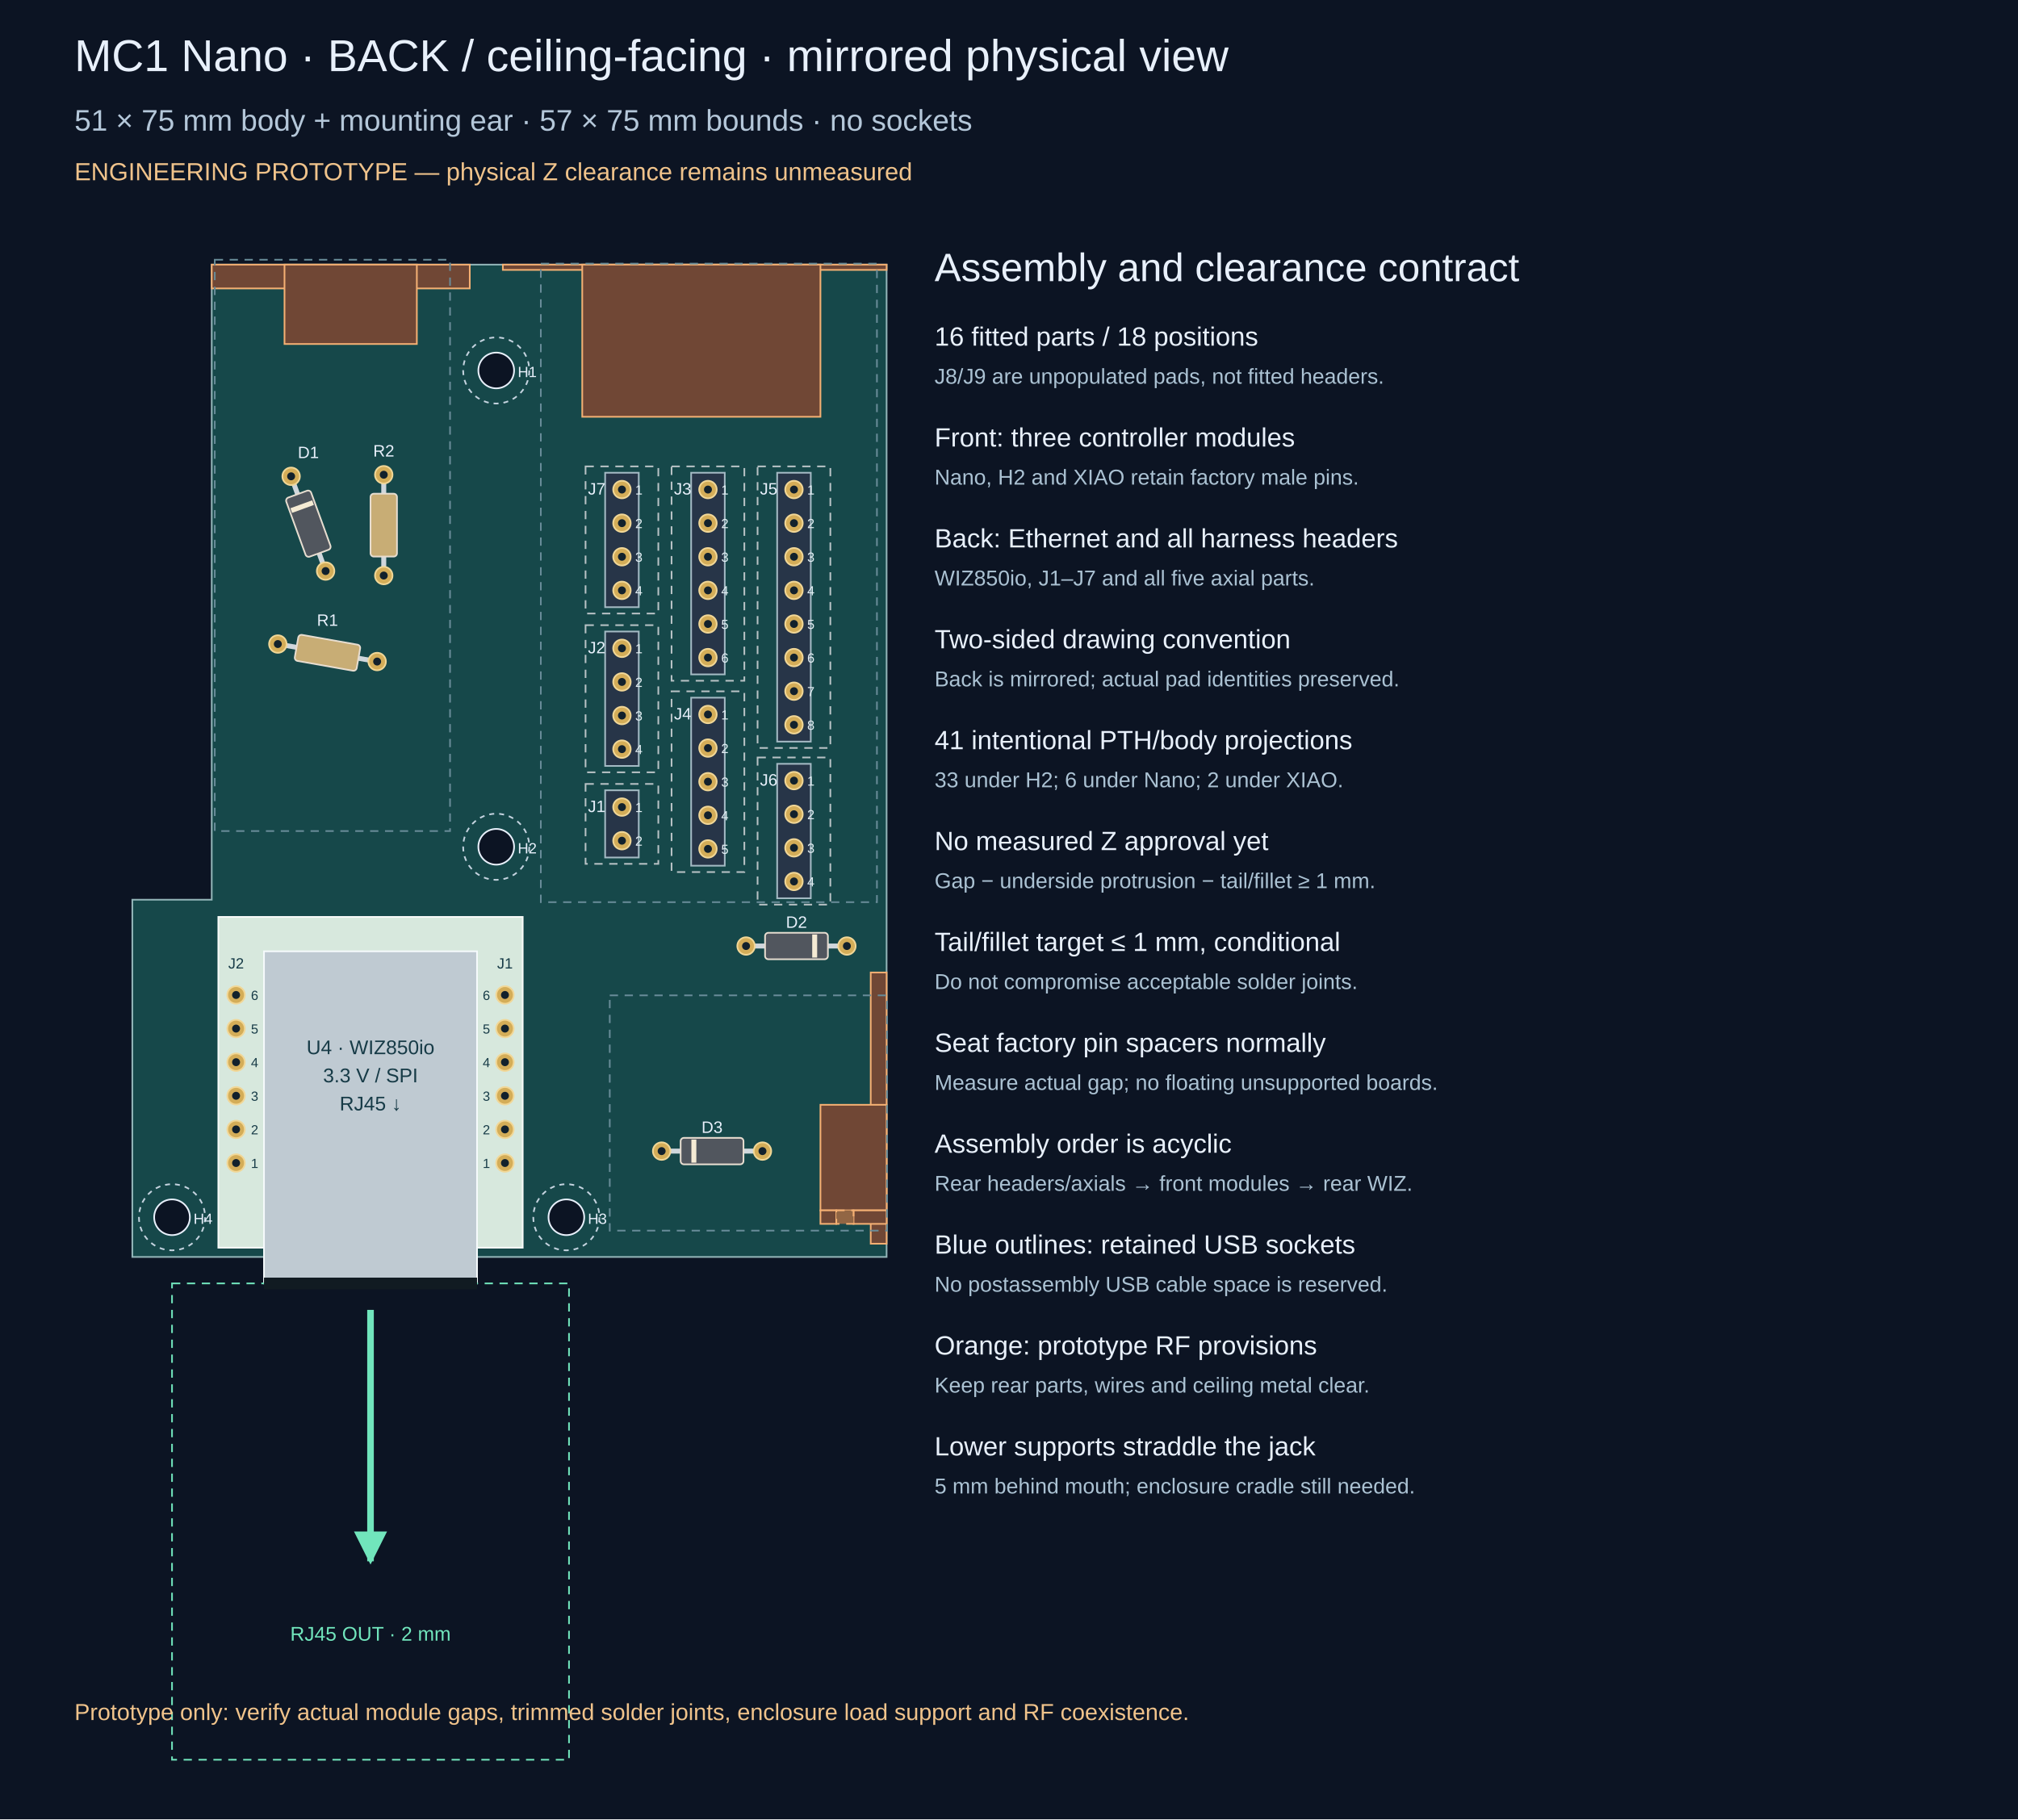
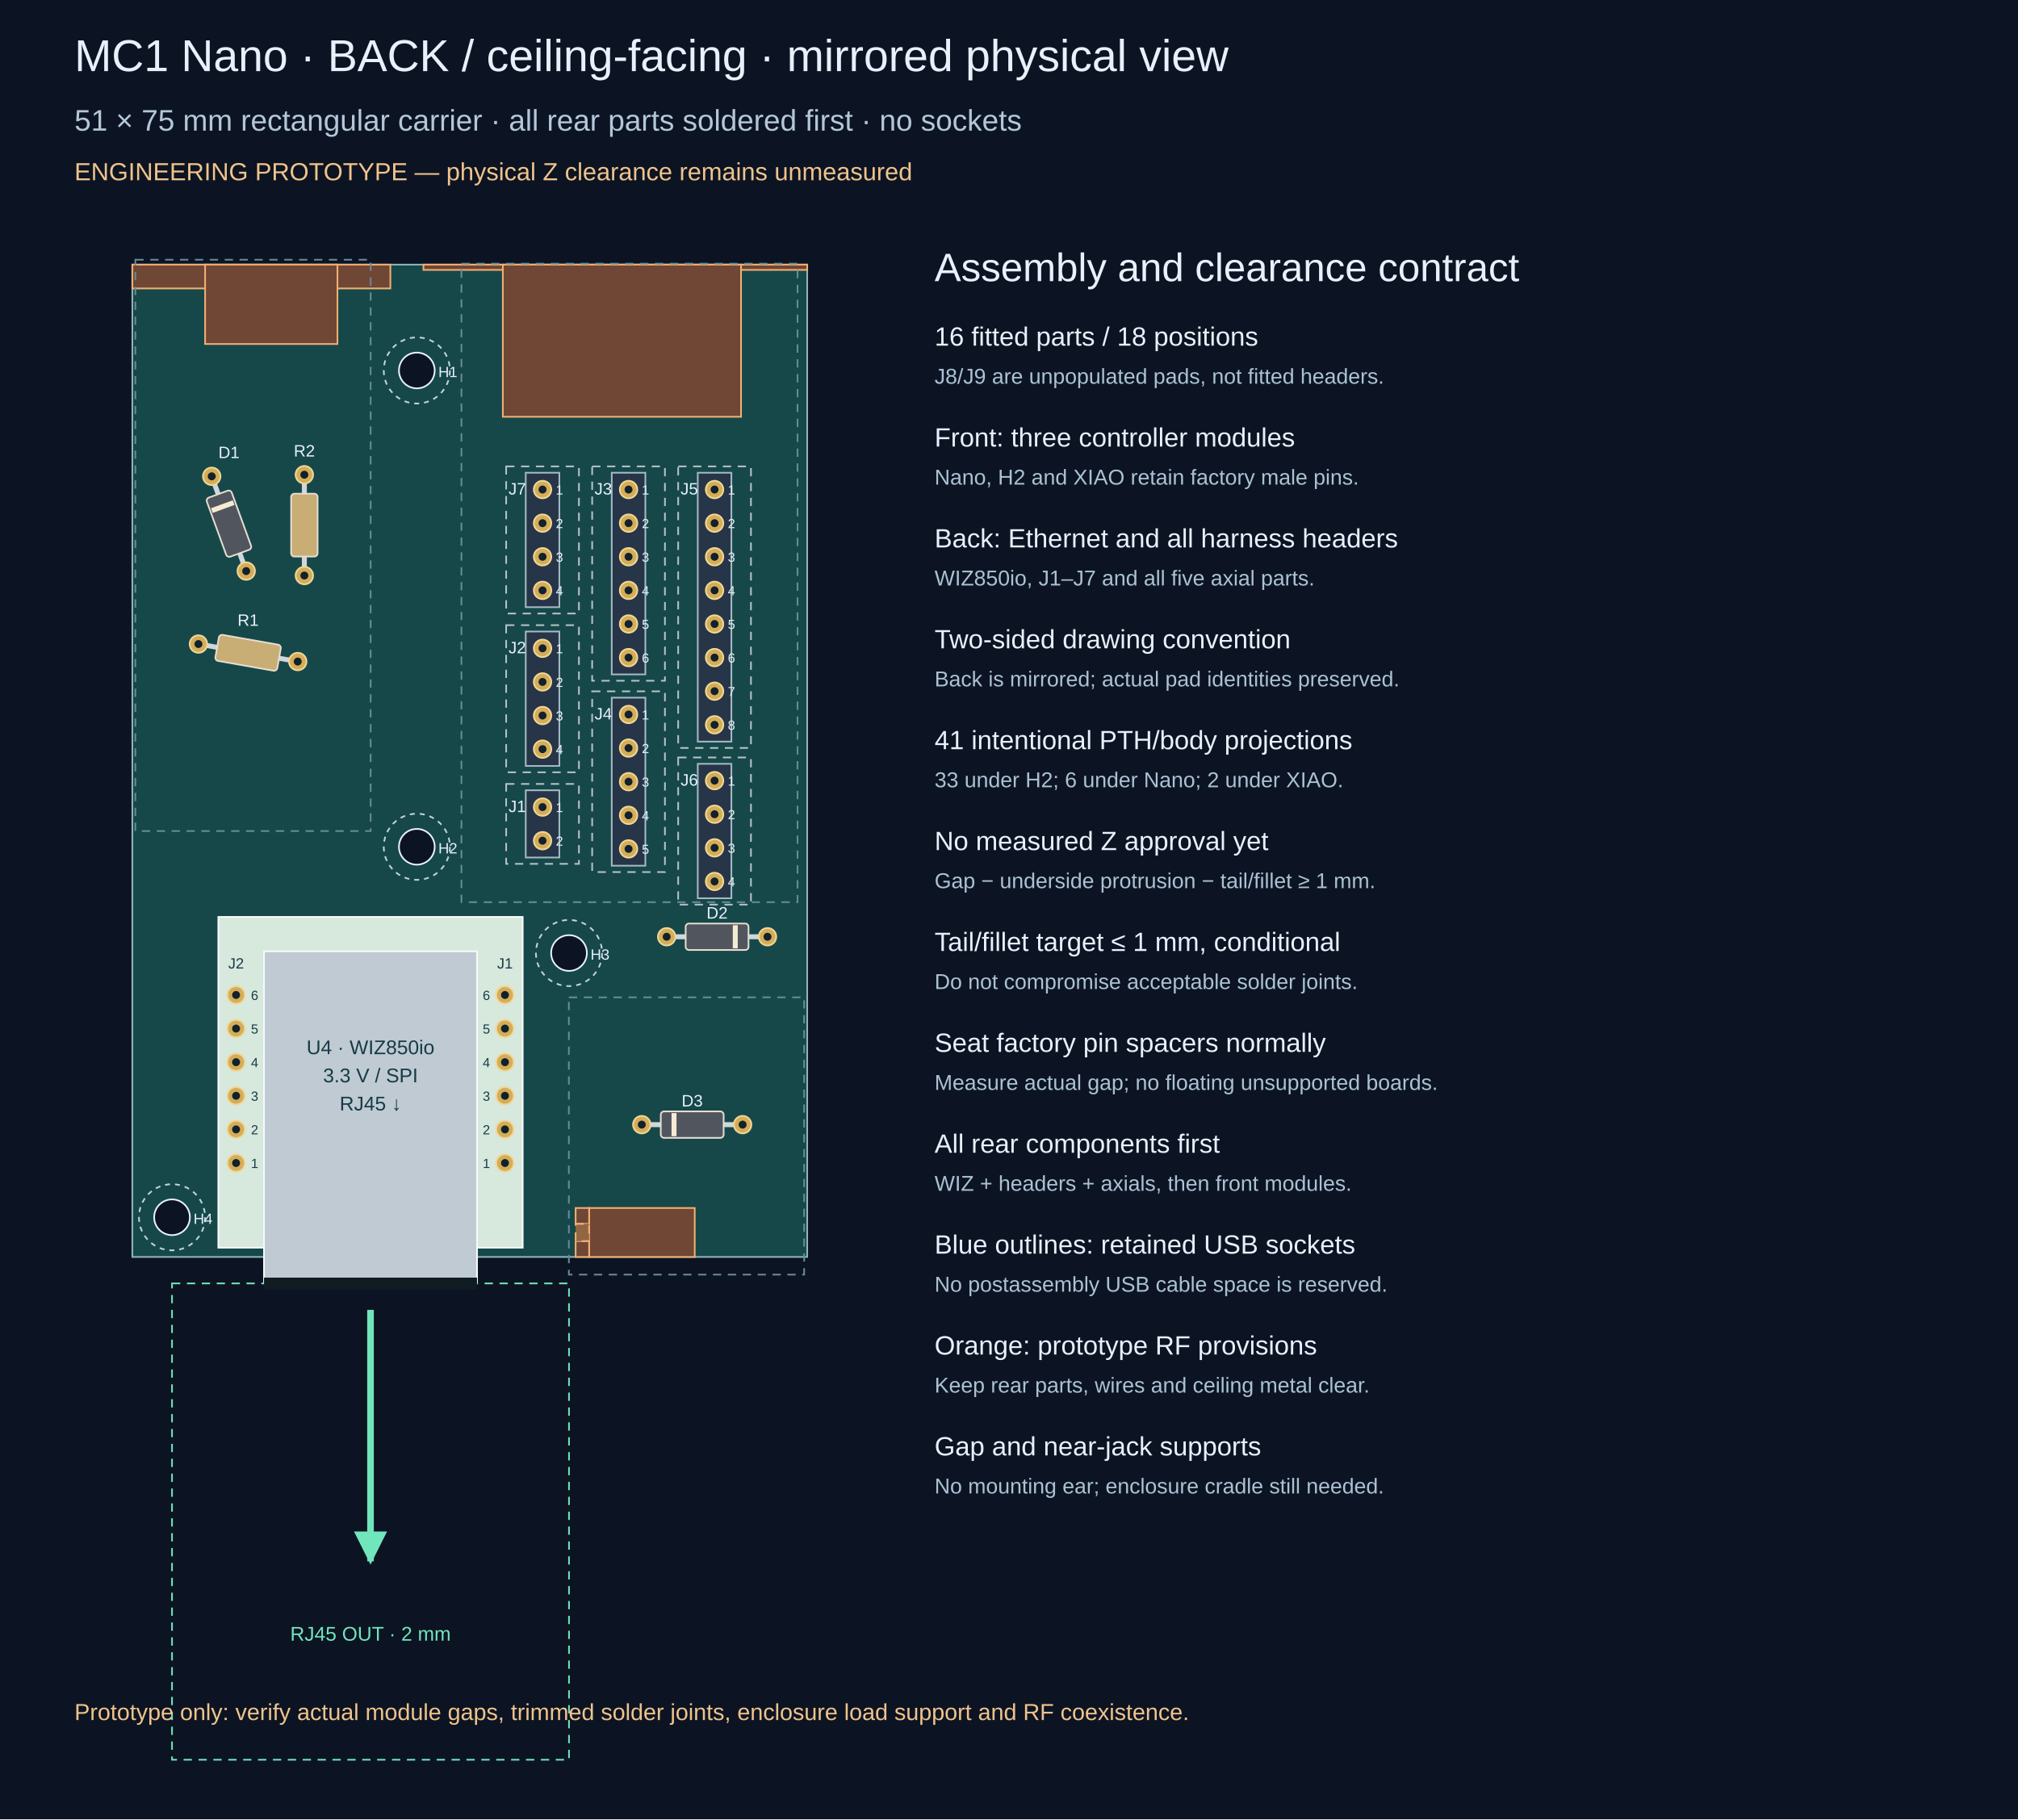
<svg xmlns="http://www.w3.org/2000/svg" width="1220" height="1100" viewBox="0 0 1220 1100">
  <rect width="100%" height="100%" fill="#0c1423" />
  <style>text{font-family:Arial,sans-serif}</style>
  <defs>
    <marker id="arrow" viewBox="0 0 10 10" refX="9" refY="5" markerWidth="5" markerHeight="5" orient="auto-start-reverse">
      <path d="M0 0L10 5L0 10z" fill="#71e5bc" />
    </marker>
  </defs>
  <text x="45.00" y="43.00" fill="#e8f0fb" font-size="27" text-anchor="start">MC1 Nano · BACK / ceiling-facing · mirrored physical view</text>
-   <text x="45.00" y="79.00" fill="#b4c7d9" font-size="18" text-anchor="start">51 × 75 mm body + mounting ear · 57 × 75 mm bounds · no sockets</text>
+   <text x="45.00" y="79.00" fill="#b4c7d9" font-size="18" text-anchor="start">51 × 75 mm rectangular carrier · all rear parts soldered first · no sockets</text>
  <text x="45.00" y="109.00" fill="#f0c38b" font-size="15" text-anchor="start">ENGINEERING PROTOTYPE — physical Z clearance remains unmeasured</text>
-   <polygon points="536,160 128,160 128,544 80,544 80,760 536,760" fill="#16484a" stroke="#93b5b8" />
-   <rect x="128" y="160" width="156.0" height="14.4" fill="#704735" stroke="#f4b073" />
-   <rect x="172.0" y="160" width="80.0" height="48" fill="#704735" stroke="#f4b073" />
-   <rect x="304" y="160" width="232" height="3.2" fill="#704735" stroke="#f4b073" />
-   <rect x="352" y="160" width="144" height="92.0" fill="#704735" stroke="#f4b073" />
-   <rect x="526.4" y="588.0" width="9.6" height="164.0" fill="#704735" stroke="#f4b073" />
-   <rect x="496" y="668.0" width="40" height="63.84" fill="#704735" stroke="#f4b073" />
-   <rect x="516.0" y="731.84" width="20.0" height="8.16" fill="#704735" stroke="#f4b073" />
-   <rect x="496" y="731.84" width="9.6" height="8.16" fill="#704735" stroke="#f4b073" />
-   <rect x="505.6" y="731.84" width="10.4" height="8.16" fill="#926644" stroke="#f4b073" stroke-dasharray="5 4" />
-   <rect x="129.84" y="157.04" width="142.24" height="345.44" fill="none" stroke="#688b98" stroke-dasharray="5 4" />
-   <rect x="326.96" y="159.4" width="203.2" height="386.08" fill="none" stroke="#688b98" stroke-dasharray="5 4" />
-   <rect x="368.632" y="601.84" width="167.64" height="142.24" fill="none" stroke="#688b98" stroke-dasharray="5 4" />
-   <rect x="354.0" y="474.0" width="44.0" height="48.32" fill="none" stroke="#b8c2c5" stroke-dasharray="5 4" />
-   <rect x="354.0" y="378.0" width="44.0" height="88.96" fill="none" stroke="#b8c2c5" stroke-dasharray="5 4" />
-   <rect x="406.0" y="282.0" width="44.0" height="129.6" fill="none" stroke="#b8c2c5" stroke-dasharray="5 4" />
-   <rect x="406.0" y="418.0" width="44.0" height="109.28" fill="none" stroke="#b8c2c5" stroke-dasharray="5 4" />
-   <rect x="458.0" y="282.0" width="44.0" height="170.24" fill="none" stroke="#b8c2c5" stroke-dasharray="5 4" />
-   <rect x="458.0" y="458.0" width="44.0" height="88.96" fill="none" stroke="#b8c2c5" stroke-dasharray="5 4" />
-   <rect x="354.0" y="282.0" width="44.0" height="88.96" fill="none" stroke="#b8c2c5" stroke-dasharray="5 4" />
-   <circle cx="300.0" cy="224" r="20" fill="none" stroke="#c4d3df" stroke-dasharray="3 3" />
-   <circle cx="300.0" cy="224" r="10.8" fill="#0c1423" stroke="#e8f0fb" />
-   <text x="313.00" y="228.00" fill="#e8f0fb" font-size="9" text-anchor="start">H1</text>
-   <circle cx="300.0" cy="512" r="20" fill="none" stroke="#c4d3df" stroke-dasharray="3 3" />
-   <circle cx="300.0" cy="512" r="10.8" fill="#0c1423" stroke="#e8f0fb" />
-   <text x="313.00" y="516.00" fill="#e8f0fb" font-size="9" text-anchor="start">H2</text>
-   <circle cx="342.4" cy="736" r="20" fill="none" stroke="#c4d3df" stroke-dasharray="3 3" />
-   <circle cx="342.4" cy="736" r="10.8" fill="#0c1423" stroke="#e8f0fb" />
-   <text x="355.40" y="740.00" fill="#e8f0fb" font-size="9" text-anchor="start">H3</text>
+   <polygon points="488,160 80,160 80,760 488,760" fill="#16484a" stroke="#93b5b8" />
+   <rect x="80" y="160" width="156.0" height="14.4" fill="#704735" stroke="#f4b073" />
+   <rect x="124.0" y="160" width="80.0" height="48" fill="#704735" stroke="#f4b073" />
+   <rect x="256" y="160" width="232" height="3.2" fill="#704735" stroke="#f4b073" />
+   <rect x="304" y="160" width="144" height="92.0" fill="#704735" stroke="#f4b073" />
+   <rect x="356.16" y="730.4" width="63.84" height="29.6" fill="#704735" stroke="#f4b073" />
+   <rect x="348.0" y="750.4" width="8.16" height="9.6" fill="#704735" stroke="#f4b073" />
+   <rect x="348.0" y="730.4" width="8.16" height="9.6" fill="#704735" stroke="#f4b073" />
+   <rect x="348.0" y="740.0" width="8.16" height="10.4" fill="#926644" stroke="#f4b073" stroke-dasharray="5 4" />
+   <rect x="81.84" y="157.04" width="142.24" height="345.44" fill="none" stroke="#688b98" stroke-dasharray="5 4" />
+   <rect x="278.96" y="159.4" width="203.2" height="386.08" fill="none" stroke="#688b98" stroke-dasharray="5 4" />
+   <rect x="343.92" y="603.032" width="142.24" height="167.64" fill="none" stroke="#688b98" stroke-dasharray="5 4" />
+   <rect x="306.0" y="474.0" width="44.0" height="48.32" fill="none" stroke="#b8c2c5" stroke-dasharray="5 4" />
+   <rect x="306.0" y="378.0" width="44.0" height="88.96" fill="none" stroke="#b8c2c5" stroke-dasharray="5 4" />
+   <rect x="358.0" y="282.0" width="44.0" height="129.6" fill="none" stroke="#b8c2c5" stroke-dasharray="5 4" />
+   <rect x="358.0" y="418.0" width="44.0" height="109.28" fill="none" stroke="#b8c2c5" stroke-dasharray="5 4" />
+   <rect x="410.0" y="282.0" width="44.0" height="170.24" fill="none" stroke="#b8c2c5" stroke-dasharray="5 4" />
+   <rect x="410.0" y="458.0" width="44.0" height="88.96" fill="none" stroke="#b8c2c5" stroke-dasharray="5 4" />
+   <rect x="306.0" y="282.0" width="44.0" height="88.96" fill="none" stroke="#b8c2c5" stroke-dasharray="5 4" />
+   <circle cx="252.0" cy="224" r="20" fill="none" stroke="#c4d3df" stroke-dasharray="3 3" />
+   <circle cx="252.0" cy="224" r="10.8" fill="#0c1423" stroke="#e8f0fb" />
+   <text x="265.00" y="228.00" fill="#e8f0fb" font-size="9" text-anchor="start">H1</text>
+   <circle cx="252.0" cy="512" r="20" fill="none" stroke="#c4d3df" stroke-dasharray="3 3" />
+   <circle cx="252.0" cy="512" r="10.8" fill="#0c1423" stroke="#e8f0fb" />
+   <text x="265.00" y="516.00" fill="#e8f0fb" font-size="9" text-anchor="start">H2</text>
+   <circle cx="344" cy="576.24" r="20" fill="none" stroke="#c4d3df" stroke-dasharray="3 3" />
+   <circle cx="344" cy="576.24" r="10.8" fill="#0c1423" stroke="#e8f0fb" />
+   <text x="357.00" y="580.24" fill="#e8f0fb" font-size="9" text-anchor="start">H3</text>
  <circle cx="104" cy="736" r="20" fill="none" stroke="#c4d3df" stroke-dasharray="3 3" />
  <circle cx="104" cy="736" r="10.8" fill="#0c1423" stroke="#e8f0fb" />
  <text x="117.00" y="740.00" fill="#e8f0fb" font-size="9" text-anchor="start">H4</text>
  <rect x="132.0" y="554.4" width="184.0" height="200.0" fill="#d7e8dd" stroke="#f8faf8" />
  <rect x="159.6" y="575.2" width="128.8" height="200.8" fill="#bfcad2" stroke="#f5fafc" />
  <text x="224.00" y="637.40" fill="#173b47" font-size="12" text-anchor="middle">U4 · WIZ850io</text>
  <text x="224.00" y="654.40" fill="#173b47" font-size="12" text-anchor="middle">3.3 V / SPI</text>
  <text x="224.00" y="671.40" fill="#173b47" font-size="12" text-anchor="middle">RJ45 ↓</text>
  <text x="305.28" y="585.60" fill="#173b47" font-size="9" text-anchor="middle">J1</text>
  <text x="142.72" y="585.60" fill="#173b47" font-size="9" text-anchor="middle">J2</text>
  <circle cx="305.28" cy="703.2" r="5.3" fill="#d4ad58" stroke="#f1d797" />
  <circle cx="305.28" cy="703.2" r="2.4" fill="#12212c" />
  <text x="296.28" y="706.20" fill="#173b47" font-size="8" text-anchor="end">1</text>
  <circle cx="305.28" cy="682.88" r="5.3" fill="#d4ad58" stroke="#f1d797" />
  <circle cx="305.28" cy="682.88" r="2.4" fill="#12212c" />
  <text x="296.28" y="685.88" fill="#173b47" font-size="8" text-anchor="end">2</text>
  <circle cx="305.28" cy="662.56" r="5.3" fill="#d4ad58" stroke="#f1d797" />
  <circle cx="305.28" cy="662.56" r="2.4" fill="#12212c" />
  <text x="296.28" y="665.56" fill="#173b47" font-size="8" text-anchor="end">3</text>
  <circle cx="305.28" cy="642.24" r="5.3" fill="#d4ad58" stroke="#f1d797" />
  <circle cx="305.28" cy="642.24" r="2.4" fill="#12212c" />
  <text x="296.28" y="645.24" fill="#173b47" font-size="8" text-anchor="end">4</text>
  <circle cx="305.28" cy="621.92" r="5.3" fill="#d4ad58" stroke="#f1d797" />
  <circle cx="305.28" cy="621.92" r="2.4" fill="#12212c" />
  <text x="296.28" y="624.92" fill="#173b47" font-size="8" text-anchor="end">5</text>
  <circle cx="305.28" cy="601.6" r="5.3" fill="#d4ad58" stroke="#f1d797" />
  <circle cx="305.28" cy="601.6" r="2.4" fill="#12212c" />
  <text x="296.28" y="604.60" fill="#173b47" font-size="8" text-anchor="end">6</text>
  <circle cx="142.72" cy="703.2" r="5.3" fill="#d4ad58" stroke="#f1d797" />
  <circle cx="142.72" cy="703.2" r="2.4" fill="#12212c" />
  <text x="151.72" y="706.20" fill="#173b47" font-size="8" text-anchor="start">1</text>
  <circle cx="142.72" cy="682.88" r="5.3" fill="#d4ad58" stroke="#f1d797" />
  <circle cx="142.72" cy="682.88" r="2.4" fill="#12212c" />
  <text x="151.72" y="685.88" fill="#173b47" font-size="8" text-anchor="start">2</text>
  <circle cx="142.72" cy="662.56" r="5.3" fill="#d4ad58" stroke="#f1d797" />
  <circle cx="142.72" cy="662.56" r="2.4" fill="#12212c" />
  <text x="151.72" y="665.56" fill="#173b47" font-size="8" text-anchor="start">3</text>
  <circle cx="142.72" cy="642.24" r="5.3" fill="#d4ad58" stroke="#f1d797" />
  <circle cx="142.72" cy="642.24" r="2.4" fill="#12212c" />
  <text x="151.72" y="645.24" fill="#173b47" font-size="8" text-anchor="start">4</text>
  <circle cx="142.72" cy="621.92" r="5.3" fill="#d4ad58" stroke="#f1d797" />
  <circle cx="142.72" cy="621.92" r="2.4" fill="#12212c" />
  <text x="151.72" y="624.92" fill="#173b47" font-size="8" text-anchor="start">5</text>
  <circle cx="142.72" cy="601.6" r="5.3" fill="#d4ad58" stroke="#f1d797" />
  <circle cx="142.72" cy="601.6" r="2.4" fill="#12212c" />
  <text x="151.72" y="604.60" fill="#173b47" font-size="8" text-anchor="start">6</text>
-   <rect x="365.84" y="477.84" width="20.32" height="40.64" fill="#273548" stroke="#a4bac4" />
-   <text x="366.00" y="491.00" fill="#e8f0fb" font-size="10" text-anchor="end">J1</text>
-   <circle cx="376.0" cy="488.0" r="5.3" fill="#d4ad58" stroke="#f1d797" />
-   <circle cx="376.0" cy="488.0" r="2.4" fill="#12212c" />
-   <text x="384.00" y="491.00" fill="#e3eff4" font-size="8" text-anchor="start">1</text>
-   <circle cx="376.0" cy="508.32" r="5.3" fill="#d4ad58" stroke="#f1d797" />
-   <circle cx="376.0" cy="508.32" r="2.4" fill="#12212c" />
-   <text x="384.00" y="511.32" fill="#e3eff4" font-size="8" text-anchor="start">2</text>
-   <rect x="365.84" y="381.84" width="20.32" height="81.28" fill="#273548" stroke="#a4bac4" />
-   <text x="366.00" y="395.00" fill="#e8f0fb" font-size="10" text-anchor="end">J2</text>
-   <circle cx="376.0" cy="392.0" r="5.3" fill="#d4ad58" stroke="#f1d797" />
-   <circle cx="376.0" cy="392.0" r="2.4" fill="#12212c" />
-   <text x="384.00" y="395.00" fill="#e3eff4" font-size="8" text-anchor="start">1</text>
-   <circle cx="376.0" cy="412.32" r="5.3" fill="#d4ad58" stroke="#f1d797" />
-   <circle cx="376.0" cy="412.32" r="2.4" fill="#12212c" />
-   <text x="384.00" y="415.32" fill="#e3eff4" font-size="8" text-anchor="start">2</text>
-   <circle cx="376.0" cy="432.64" r="5.3" fill="#d4ad58" stroke="#f1d797" />
-   <circle cx="376.0" cy="432.64" r="2.4" fill="#12212c" />
-   <text x="384.00" y="435.64" fill="#e3eff4" font-size="8" text-anchor="start">3</text>
-   <circle cx="376.0" cy="452.96" r="5.3" fill="#d4ad58" stroke="#f1d797" />
-   <circle cx="376.0" cy="452.96" r="2.4" fill="#12212c" />
-   <text x="384.00" y="455.96" fill="#e3eff4" font-size="8" text-anchor="start">4</text>
-   <rect x="417.84" y="285.84" width="20.32" height="121.92" fill="#273548" stroke="#a4bac4" />
-   <text x="418.00" y="299.00" fill="#e8f0fb" font-size="10" text-anchor="end">J3</text>
-   <circle cx="428.0" cy="296.0" r="5.3" fill="#d4ad58" stroke="#f1d797" />
-   <circle cx="428.0" cy="296.0" r="2.4" fill="#12212c" />
-   <text x="436.00" y="299.00" fill="#e3eff4" font-size="8" text-anchor="start">1</text>
-   <circle cx="428.0" cy="316.32" r="5.3" fill="#d4ad58" stroke="#f1d797" />
-   <circle cx="428.0" cy="316.32" r="2.4" fill="#12212c" />
-   <text x="436.00" y="319.32" fill="#e3eff4" font-size="8" text-anchor="start">2</text>
-   <circle cx="428.0" cy="336.64" r="5.3" fill="#d4ad58" stroke="#f1d797" />
-   <circle cx="428.0" cy="336.64" r="2.4" fill="#12212c" />
-   <text x="436.00" y="339.64" fill="#e3eff4" font-size="8" text-anchor="start">3</text>
-   <circle cx="428.0" cy="356.96" r="5.3" fill="#d4ad58" stroke="#f1d797" />
-   <circle cx="428.0" cy="356.96" r="2.4" fill="#12212c" />
-   <text x="436.00" y="359.96" fill="#e3eff4" font-size="8" text-anchor="start">4</text>
-   <circle cx="428.0" cy="377.28" r="5.3" fill="#d4ad58" stroke="#f1d797" />
-   <circle cx="428.0" cy="377.28" r="2.4" fill="#12212c" />
-   <text x="436.00" y="380.28" fill="#e3eff4" font-size="8" text-anchor="start">5</text>
-   <circle cx="428.0" cy="397.6" r="5.3" fill="#d4ad58" stroke="#f1d797" />
-   <circle cx="428.0" cy="397.6" r="2.4" fill="#12212c" />
-   <text x="436.00" y="400.60" fill="#e3eff4" font-size="8" text-anchor="start">6</text>
-   <rect x="417.84" y="421.84" width="20.32" height="101.6" fill="#273548" stroke="#a4bac4" />
-   <text x="418.00" y="435.00" fill="#e8f0fb" font-size="10" text-anchor="end">J4</text>
-   <circle cx="428.0" cy="432.0" r="5.3" fill="#d4ad58" stroke="#f1d797" />
-   <circle cx="428.0" cy="432.0" r="2.4" fill="#12212c" />
-   <text x="436.00" y="435.00" fill="#e3eff4" font-size="8" text-anchor="start">1</text>
-   <circle cx="428.0" cy="452.32" r="5.3" fill="#d4ad58" stroke="#f1d797" />
-   <circle cx="428.0" cy="452.32" r="2.4" fill="#12212c" />
-   <text x="436.00" y="455.32" fill="#e3eff4" font-size="8" text-anchor="start">2</text>
-   <circle cx="428.0" cy="472.64" r="5.3" fill="#d4ad58" stroke="#f1d797" />
-   <circle cx="428.0" cy="472.64" r="2.4" fill="#12212c" />
-   <text x="436.00" y="475.64" fill="#e3eff4" font-size="8" text-anchor="start">3</text>
-   <circle cx="428.0" cy="492.96" r="5.3" fill="#d4ad58" stroke="#f1d797" />
-   <circle cx="428.0" cy="492.96" r="2.4" fill="#12212c" />
-   <text x="436.00" y="495.96" fill="#e3eff4" font-size="8" text-anchor="start">4</text>
-   <circle cx="428.0" cy="513.28" r="5.3" fill="#d4ad58" stroke="#f1d797" />
-   <circle cx="428.0" cy="513.28" r="2.4" fill="#12212c" />
-   <text x="436.00" y="516.28" fill="#e3eff4" font-size="8" text-anchor="start">5</text>
-   <rect x="469.84" y="285.84" width="20.32" height="162.56" fill="#273548" stroke="#a4bac4" />
-   <text x="470.00" y="299.00" fill="#e8f0fb" font-size="10" text-anchor="end">J5</text>
-   <circle cx="480.0" cy="296.0" r="5.3" fill="#d4ad58" stroke="#f1d797" />
-   <circle cx="480.0" cy="296.0" r="2.4" fill="#12212c" />
-   <text x="488.00" y="299.00" fill="#e3eff4" font-size="8" text-anchor="start">1</text>
-   <circle cx="480.0" cy="316.32" r="5.3" fill="#d4ad58" stroke="#f1d797" />
-   <circle cx="480.0" cy="316.32" r="2.4" fill="#12212c" />
-   <text x="488.00" y="319.32" fill="#e3eff4" font-size="8" text-anchor="start">2</text>
-   <circle cx="480.0" cy="336.64" r="5.3" fill="#d4ad58" stroke="#f1d797" />
-   <circle cx="480.0" cy="336.64" r="2.4" fill="#12212c" />
-   <text x="488.00" y="339.64" fill="#e3eff4" font-size="8" text-anchor="start">3</text>
-   <circle cx="480.0" cy="356.96" r="5.3" fill="#d4ad58" stroke="#f1d797" />
-   <circle cx="480.0" cy="356.96" r="2.4" fill="#12212c" />
-   <text x="488.00" y="359.96" fill="#e3eff4" font-size="8" text-anchor="start">4</text>
-   <circle cx="480.0" cy="377.28" r="5.3" fill="#d4ad58" stroke="#f1d797" />
-   <circle cx="480.0" cy="377.28" r="2.4" fill="#12212c" />
-   <text x="488.00" y="380.28" fill="#e3eff4" font-size="8" text-anchor="start">5</text>
-   <circle cx="480.0" cy="397.6" r="5.3" fill="#d4ad58" stroke="#f1d797" />
-   <circle cx="480.0" cy="397.6" r="2.4" fill="#12212c" />
-   <text x="488.00" y="400.60" fill="#e3eff4" font-size="8" text-anchor="start">6</text>
-   <circle cx="480.0" cy="417.92" r="5.3" fill="#d4ad58" stroke="#f1d797" />
-   <circle cx="480.0" cy="417.92" r="2.4" fill="#12212c" />
-   <text x="488.00" y="420.92" fill="#e3eff4" font-size="8" text-anchor="start">7</text>
-   <circle cx="480.0" cy="438.24" r="5.3" fill="#d4ad58" stroke="#f1d797" />
-   <circle cx="480.0" cy="438.24" r="2.4" fill="#12212c" />
-   <text x="488.00" y="441.24" fill="#e3eff4" font-size="8" text-anchor="start">8</text>
-   <rect x="469.84" y="461.84" width="20.32" height="81.28" fill="#273548" stroke="#a4bac4" />
-   <text x="470.00" y="475.00" fill="#e8f0fb" font-size="10" text-anchor="end">J6</text>
-   <circle cx="480.0" cy="472.0" r="5.3" fill="#d4ad58" stroke="#f1d797" />
-   <circle cx="480.0" cy="472.0" r="2.4" fill="#12212c" />
-   <text x="488.00" y="475.00" fill="#e3eff4" font-size="8" text-anchor="start">1</text>
-   <circle cx="480.0" cy="492.32" r="5.3" fill="#d4ad58" stroke="#f1d797" />
-   <circle cx="480.0" cy="492.32" r="2.4" fill="#12212c" />
-   <text x="488.00" y="495.32" fill="#e3eff4" font-size="8" text-anchor="start">2</text>
-   <circle cx="480.0" cy="512.64" r="5.3" fill="#d4ad58" stroke="#f1d797" />
-   <circle cx="480.0" cy="512.64" r="2.4" fill="#12212c" />
-   <text x="488.00" y="515.64" fill="#e3eff4" font-size="8" text-anchor="start">3</text>
-   <circle cx="480.0" cy="532.96" r="5.3" fill="#d4ad58" stroke="#f1d797" />
-   <circle cx="480.0" cy="532.96" r="2.4" fill="#12212c" />
-   <text x="488.00" y="535.96" fill="#e3eff4" font-size="8" text-anchor="start">4</text>
-   <rect x="365.84" y="285.84" width="20.32" height="81.28" fill="#273548" stroke="#a4bac4" />
-   <text x="366.00" y="299.00" fill="#e8f0fb" font-size="10" text-anchor="end">J7</text>
-   <circle cx="376.0" cy="296.0" r="5.3" fill="#d4ad58" stroke="#f1d797" />
-   <circle cx="376.0" cy="296.0" r="2.4" fill="#12212c" />
-   <text x="384.00" y="299.00" fill="#e3eff4" font-size="8" text-anchor="start">1</text>
-   <circle cx="376.0" cy="316.32" r="5.3" fill="#d4ad58" stroke="#f1d797" />
-   <circle cx="376.0" cy="316.32" r="2.4" fill="#12212c" />
-   <text x="384.00" y="319.32" fill="#e3eff4" font-size="8" text-anchor="start">2</text>
-   <circle cx="376.0" cy="336.64" r="5.3" fill="#d4ad58" stroke="#f1d797" />
-   <circle cx="376.0" cy="336.64" r="2.4" fill="#12212c" />
-   <text x="384.00" y="339.64" fill="#e3eff4" font-size="8" text-anchor="start">3</text>
-   <circle cx="376.0" cy="356.96" r="5.3" fill="#d4ad58" stroke="#f1d797" />
-   <circle cx="376.0" cy="356.96" r="2.4" fill="#12212c" />
-   <text x="384.00" y="359.96" fill="#e3eff4" font-size="8" text-anchor="start">4</text>
-   <line x1="176.0" y1="288.0" x2="196.85" y2="345.284" stroke="#d0d7dc" stroke-width="3" />
-   <g transform="rotate(70.00006 186.4248 316.642)">
-     <rect x="167.425" y="308.642" width="38" height="16" rx="2" fill="#51565e" stroke="#e7ddd0" />
-     <line x1="175.425" y1="309.642" x2="175.425" y2="323.642" stroke="#f5ebd4" stroke-width="3" />
-   </g>
-   <text x="186.42" y="277.00" fill="#e8f0fb" font-size="10" text-anchor="middle">D1</text>
-   <circle cx="176.0" cy="288.0" r="5.3" fill="#d4ad58" stroke="#f1d797" />
-   <circle cx="176.0" cy="288.0" r="2.4" fill="#12212c" />
-   <circle cx="196.85" cy="345.284" r="5.3" fill="#d4ad58" stroke="#f1d797" />
-   <circle cx="196.85" cy="345.284" r="2.4" fill="#12212c" />
-   <line x1="512.0" y1="572.0" x2="451.04" y2="572.0" stroke="#d0d7dc" stroke-width="3" />
-   <g transform="rotate(180.0 481.52 572.0)">
-     <rect x="462.52" y="564.0" width="38" height="16" rx="2" fill="#51565e" stroke="#e7ddd0" />
-     <line x1="470.52" y1="565.0" x2="470.52" y2="579.0" stroke="#f5ebd4" stroke-width="3" />
-   </g>
-   <text x="481.52" y="561.00" fill="#e8f0fb" font-size="10" text-anchor="middle">D2</text>
-   <circle cx="512.0" cy="572.0" r="5.3" fill="#d4ad58" stroke="#f1d797" />
-   <circle cx="512.0" cy="572.0" r="2.4" fill="#12212c" />
-   <circle cx="451.04" cy="572.0" r="5.3" fill="#d4ad58" stroke="#f1d797" />
-   <circle cx="451.04" cy="572.0" r="2.4" fill="#12212c" />
-   <line x1="400.0" y1="696.0" x2="460.96" y2="696.0" stroke="#d0d7dc" stroke-width="3" />
-   <g transform="rotate(0.0 430.48 696.0)">
-     <rect x="411.48" y="688.0" width="38" height="16" rx="2" fill="#51565e" stroke="#e7ddd0" />
-     <line x1="419.48" y1="689.0" x2="419.48" y2="703.0" stroke="#f5ebd4" stroke-width="3" />
-   </g>
-   <text x="430.48" y="685.00" fill="#e8f0fb" font-size="10" text-anchor="middle">D3</text>
-   <circle cx="400.0" cy="696.0" r="5.3" fill="#d4ad58" stroke="#f1d797" />
-   <circle cx="400.0" cy="696.0" r="2.4" fill="#12212c" />
-   <circle cx="460.96" cy="696.0" r="5.3" fill="#d4ad58" stroke="#f1d797" />
-   <circle cx="460.96" cy="696.0" r="2.4" fill="#12212c" />
-   <line x1="228.0" y1="400.0" x2="167.966" y2="389.414" stroke="#d0d7dc" stroke-width="3" />
-   <g transform="rotate(-169.9999 197.9832 394.7072)">
-     <rect x="178.983" y="386.707" width="38" height="16" rx="2" fill="#c8ad75" stroke="#e7ddd0" />
-   </g>
-   <text x="197.98" y="378.41" fill="#e8f0fb" font-size="10" text-anchor="middle">R1</text>
-   <circle cx="228.0" cy="400.0" r="5.3" fill="#d4ad58" stroke="#f1d797" />
-   <circle cx="228.0" cy="400.0" r="2.4" fill="#12212c" />
-   <circle cx="167.966" cy="389.414" r="5.3" fill="#d4ad58" stroke="#f1d797" />
-   <circle cx="167.966" cy="389.414" r="2.4" fill="#12212c" />
-   <line x1="232.0" y1="348.0" x2="232.0" y2="287.04" stroke="#d0d7dc" stroke-width="3" />
-   <g transform="rotate(-90.0 232.0 317.52)">
-     <rect x="213.0" y="309.52" width="38" height="16" rx="2" fill="#c8ad75" stroke="#e7ddd0" />
-   </g>
-   <text x="232.00" y="276.04" fill="#e8f0fb" font-size="10" text-anchor="middle">R2</text>
-   <circle cx="232.0" cy="348.0" r="5.3" fill="#d4ad58" stroke="#f1d797" />
-   <circle cx="232.0" cy="348.0" r="2.4" fill="#12212c" />
-   <circle cx="232.0" cy="287.04" r="5.3" fill="#d4ad58" stroke="#f1d797" />
-   <circle cx="232.0" cy="287.04" r="2.4" fill="#12212c" />
+   <rect x="317.84" y="477.84" width="20.32" height="40.64" fill="#273548" stroke="#a4bac4" />
+   <text x="318.00" y="491.00" fill="#e8f0fb" font-size="10" text-anchor="end">J1</text>
+   <circle cx="328.0" cy="488.0" r="5.3" fill="#d4ad58" stroke="#f1d797" />
+   <circle cx="328.0" cy="488.0" r="2.4" fill="#12212c" />
+   <text x="336.00" y="491.00" fill="#e3eff4" font-size="8" text-anchor="start">1</text>
+   <circle cx="328.0" cy="508.32" r="5.3" fill="#d4ad58" stroke="#f1d797" />
+   <circle cx="328.0" cy="508.32" r="2.4" fill="#12212c" />
+   <text x="336.00" y="511.32" fill="#e3eff4" font-size="8" text-anchor="start">2</text>
+   <rect x="317.84" y="381.84" width="20.32" height="81.28" fill="#273548" stroke="#a4bac4" />
+   <text x="318.00" y="395.00" fill="#e8f0fb" font-size="10" text-anchor="end">J2</text>
+   <circle cx="328.0" cy="392.0" r="5.3" fill="#d4ad58" stroke="#f1d797" />
+   <circle cx="328.0" cy="392.0" r="2.4" fill="#12212c" />
+   <text x="336.00" y="395.00" fill="#e3eff4" font-size="8" text-anchor="start">1</text>
+   <circle cx="328.0" cy="412.32" r="5.3" fill="#d4ad58" stroke="#f1d797" />
+   <circle cx="328.0" cy="412.32" r="2.4" fill="#12212c" />
+   <text x="336.00" y="415.32" fill="#e3eff4" font-size="8" text-anchor="start">2</text>
+   <circle cx="328.0" cy="432.64" r="5.3" fill="#d4ad58" stroke="#f1d797" />
+   <circle cx="328.0" cy="432.64" r="2.4" fill="#12212c" />
+   <text x="336.00" y="435.64" fill="#e3eff4" font-size="8" text-anchor="start">3</text>
+   <circle cx="328.0" cy="452.96" r="5.3" fill="#d4ad58" stroke="#f1d797" />
+   <circle cx="328.0" cy="452.96" r="2.4" fill="#12212c" />
+   <text x="336.00" y="455.96" fill="#e3eff4" font-size="8" text-anchor="start">4</text>
+   <rect x="369.84" y="285.84" width="20.32" height="121.92" fill="#273548" stroke="#a4bac4" />
+   <text x="370.00" y="299.00" fill="#e8f0fb" font-size="10" text-anchor="end">J3</text>
+   <circle cx="380.0" cy="296.0" r="5.3" fill="#d4ad58" stroke="#f1d797" />
+   <circle cx="380.0" cy="296.0" r="2.4" fill="#12212c" />
+   <text x="388.00" y="299.00" fill="#e3eff4" font-size="8" text-anchor="start">1</text>
+   <circle cx="380.0" cy="316.32" r="5.3" fill="#d4ad58" stroke="#f1d797" />
+   <circle cx="380.0" cy="316.32" r="2.4" fill="#12212c" />
+   <text x="388.00" y="319.32" fill="#e3eff4" font-size="8" text-anchor="start">2</text>
+   <circle cx="380.0" cy="336.64" r="5.3" fill="#d4ad58" stroke="#f1d797" />
+   <circle cx="380.0" cy="336.64" r="2.4" fill="#12212c" />
+   <text x="388.00" y="339.64" fill="#e3eff4" font-size="8" text-anchor="start">3</text>
+   <circle cx="380.0" cy="356.96" r="5.3" fill="#d4ad58" stroke="#f1d797" />
+   <circle cx="380.0" cy="356.96" r="2.4" fill="#12212c" />
+   <text x="388.00" y="359.96" fill="#e3eff4" font-size="8" text-anchor="start">4</text>
+   <circle cx="380.0" cy="377.28" r="5.3" fill="#d4ad58" stroke="#f1d797" />
+   <circle cx="380.0" cy="377.28" r="2.4" fill="#12212c" />
+   <text x="388.00" y="380.28" fill="#e3eff4" font-size="8" text-anchor="start">5</text>
+   <circle cx="380.0" cy="397.6" r="5.3" fill="#d4ad58" stroke="#f1d797" />
+   <circle cx="380.0" cy="397.6" r="2.4" fill="#12212c" />
+   <text x="388.00" y="400.60" fill="#e3eff4" font-size="8" text-anchor="start">6</text>
+   <rect x="369.84" y="421.84" width="20.32" height="101.6" fill="#273548" stroke="#a4bac4" />
+   <text x="370.00" y="435.00" fill="#e8f0fb" font-size="10" text-anchor="end">J4</text>
+   <circle cx="380.0" cy="432.0" r="5.3" fill="#d4ad58" stroke="#f1d797" />
+   <circle cx="380.0" cy="432.0" r="2.4" fill="#12212c" />
+   <text x="388.00" y="435.00" fill="#e3eff4" font-size="8" text-anchor="start">1</text>
+   <circle cx="380.0" cy="452.32" r="5.3" fill="#d4ad58" stroke="#f1d797" />
+   <circle cx="380.0" cy="452.32" r="2.4" fill="#12212c" />
+   <text x="388.00" y="455.32" fill="#e3eff4" font-size="8" text-anchor="start">2</text>
+   <circle cx="380.0" cy="472.64" r="5.3" fill="#d4ad58" stroke="#f1d797" />
+   <circle cx="380.0" cy="472.64" r="2.4" fill="#12212c" />
+   <text x="388.00" y="475.64" fill="#e3eff4" font-size="8" text-anchor="start">3</text>
+   <circle cx="380.0" cy="492.96" r="5.3" fill="#d4ad58" stroke="#f1d797" />
+   <circle cx="380.0" cy="492.96" r="2.4" fill="#12212c" />
+   <text x="388.00" y="495.96" fill="#e3eff4" font-size="8" text-anchor="start">4</text>
+   <circle cx="380.0" cy="513.28" r="5.3" fill="#d4ad58" stroke="#f1d797" />
+   <circle cx="380.0" cy="513.28" r="2.4" fill="#12212c" />
+   <text x="388.00" y="516.28" fill="#e3eff4" font-size="8" text-anchor="start">5</text>
+   <rect x="421.84" y="285.84" width="20.32" height="162.56" fill="#273548" stroke="#a4bac4" />
+   <text x="422.00" y="299.00" fill="#e8f0fb" font-size="10" text-anchor="end">J5</text>
+   <circle cx="432.0" cy="296.0" r="5.3" fill="#d4ad58" stroke="#f1d797" />
+   <circle cx="432.0" cy="296.0" r="2.4" fill="#12212c" />
+   <text x="440.00" y="299.00" fill="#e3eff4" font-size="8" text-anchor="start">1</text>
+   <circle cx="432.0" cy="316.32" r="5.3" fill="#d4ad58" stroke="#f1d797" />
+   <circle cx="432.0" cy="316.32" r="2.4" fill="#12212c" />
+   <text x="440.00" y="319.32" fill="#e3eff4" font-size="8" text-anchor="start">2</text>
+   <circle cx="432.0" cy="336.64" r="5.3" fill="#d4ad58" stroke="#f1d797" />
+   <circle cx="432.0" cy="336.64" r="2.4" fill="#12212c" />
+   <text x="440.00" y="339.64" fill="#e3eff4" font-size="8" text-anchor="start">3</text>
+   <circle cx="432.0" cy="356.96" r="5.3" fill="#d4ad58" stroke="#f1d797" />
+   <circle cx="432.0" cy="356.96" r="2.4" fill="#12212c" />
+   <text x="440.00" y="359.96" fill="#e3eff4" font-size="8" text-anchor="start">4</text>
+   <circle cx="432.0" cy="377.28" r="5.3" fill="#d4ad58" stroke="#f1d797" />
+   <circle cx="432.0" cy="377.28" r="2.4" fill="#12212c" />
+   <text x="440.00" y="380.28" fill="#e3eff4" font-size="8" text-anchor="start">5</text>
+   <circle cx="432.0" cy="397.6" r="5.3" fill="#d4ad58" stroke="#f1d797" />
+   <circle cx="432.0" cy="397.6" r="2.4" fill="#12212c" />
+   <text x="440.00" y="400.60" fill="#e3eff4" font-size="8" text-anchor="start">6</text>
+   <circle cx="432.0" cy="417.92" r="5.3" fill="#d4ad58" stroke="#f1d797" />
+   <circle cx="432.0" cy="417.92" r="2.4" fill="#12212c" />
+   <text x="440.00" y="420.92" fill="#e3eff4" font-size="8" text-anchor="start">7</text>
+   <circle cx="432.0" cy="438.24" r="5.3" fill="#d4ad58" stroke="#f1d797" />
+   <circle cx="432.0" cy="438.24" r="2.4" fill="#12212c" />
+   <text x="440.00" y="441.24" fill="#e3eff4" font-size="8" text-anchor="start">8</text>
+   <rect x="421.84" y="461.84" width="20.32" height="81.28" fill="#273548" stroke="#a4bac4" />
+   <text x="422.00" y="475.00" fill="#e8f0fb" font-size="10" text-anchor="end">J6</text>
+   <circle cx="432.0" cy="472.0" r="5.3" fill="#d4ad58" stroke="#f1d797" />
+   <circle cx="432.0" cy="472.0" r="2.4" fill="#12212c" />
+   <text x="440.00" y="475.00" fill="#e3eff4" font-size="8" text-anchor="start">1</text>
+   <circle cx="432.0" cy="492.32" r="5.3" fill="#d4ad58" stroke="#f1d797" />
+   <circle cx="432.0" cy="492.32" r="2.4" fill="#12212c" />
+   <text x="440.00" y="495.32" fill="#e3eff4" font-size="8" text-anchor="start">2</text>
+   <circle cx="432.0" cy="512.64" r="5.3" fill="#d4ad58" stroke="#f1d797" />
+   <circle cx="432.0" cy="512.64" r="2.4" fill="#12212c" />
+   <text x="440.00" y="515.64" fill="#e3eff4" font-size="8" text-anchor="start">3</text>
+   <circle cx="432.0" cy="532.96" r="5.3" fill="#d4ad58" stroke="#f1d797" />
+   <circle cx="432.0" cy="532.96" r="2.4" fill="#12212c" />
+   <text x="440.00" y="535.96" fill="#e3eff4" font-size="8" text-anchor="start">4</text>
+   <rect x="317.84" y="285.84" width="20.32" height="81.28" fill="#273548" stroke="#a4bac4" />
+   <text x="318.00" y="299.00" fill="#e8f0fb" font-size="10" text-anchor="end">J7</text>
+   <circle cx="328.0" cy="296.0" r="5.3" fill="#d4ad58" stroke="#f1d797" />
+   <circle cx="328.0" cy="296.0" r="2.4" fill="#12212c" />
+   <text x="336.00" y="299.00" fill="#e3eff4" font-size="8" text-anchor="start">1</text>
+   <circle cx="328.0" cy="316.32" r="5.3" fill="#d4ad58" stroke="#f1d797" />
+   <circle cx="328.0" cy="316.32" r="2.4" fill="#12212c" />
+   <text x="336.00" y="319.32" fill="#e3eff4" font-size="8" text-anchor="start">2</text>
+   <circle cx="328.0" cy="336.64" r="5.3" fill="#d4ad58" stroke="#f1d797" />
+   <circle cx="328.0" cy="336.64" r="2.4" fill="#12212c" />
+   <text x="336.00" y="339.64" fill="#e3eff4" font-size="8" text-anchor="start">3</text>
+   <circle cx="328.0" cy="356.96" r="5.3" fill="#d4ad58" stroke="#f1d797" />
+   <circle cx="328.0" cy="356.96" r="2.4" fill="#12212c" />
+   <text x="336.00" y="359.96" fill="#e3eff4" font-size="8" text-anchor="start">4</text>
+   <line x1="128.0" y1="288.0" x2="148.85" y2="345.284" stroke="#d0d7dc" stroke-width="3" />
+   <g transform="rotate(70.00006 138.4248 316.642)">
+     <rect x="119.425" y="308.642" width="38" height="16" rx="2" fill="#51565e" stroke="#e7ddd0" />
+     <line x1="127.425" y1="309.642" x2="127.425" y2="323.642" stroke="#f5ebd4" stroke-width="3" />
+   </g>
+   <text x="138.42" y="277.00" fill="#e8f0fb" font-size="10" text-anchor="middle">D1</text>
+   <circle cx="128.0" cy="288.0" r="5.3" fill="#d4ad58" stroke="#f1d797" />
+   <circle cx="128.0" cy="288.0" r="2.4" fill="#12212c" />
+   <circle cx="148.85" cy="345.284" r="5.3" fill="#d4ad58" stroke="#f1d797" />
+   <circle cx="148.85" cy="345.284" r="2.4" fill="#12212c" />
+   <line x1="464.0" y1="566.4" x2="403.04" y2="566.4" stroke="#d0d7dc" stroke-width="3" />
+   <g transform="rotate(180.0 433.52 566.4)">
+     <rect x="414.52" y="558.4" width="38" height="16" rx="2" fill="#51565e" stroke="#e7ddd0" />
+     <line x1="422.52" y1="559.4" x2="422.52" y2="573.4" stroke="#f5ebd4" stroke-width="3" />
+   </g>
+   <text x="433.52" y="555.40" fill="#e8f0fb" font-size="10" text-anchor="middle">D2</text>
+   <circle cx="464.0" cy="566.4" r="5.3" fill="#d4ad58" stroke="#f1d797" />
+   <circle cx="464.0" cy="566.4" r="2.4" fill="#12212c" />
+   <circle cx="403.04" cy="566.4" r="5.3" fill="#d4ad58" stroke="#f1d797" />
+   <circle cx="403.04" cy="566.4" r="2.4" fill="#12212c" />
+   <line x1="388.0" y1="680.0" x2="448.96" y2="680.0" stroke="#d0d7dc" stroke-width="3" />
+   <g transform="rotate(0.0 418.48 680.0)">
+     <rect x="399.48" y="672.0" width="38" height="16" rx="2" fill="#51565e" stroke="#e7ddd0" />
+     <line x1="407.48" y1="673.0" x2="407.48" y2="687.0" stroke="#f5ebd4" stroke-width="3" />
+   </g>
+   <text x="418.48" y="669.00" fill="#e8f0fb" font-size="10" text-anchor="middle">D3</text>
+   <circle cx="388.0" cy="680.0" r="5.3" fill="#d4ad58" stroke="#f1d797" />
+   <circle cx="388.0" cy="680.0" r="2.4" fill="#12212c" />
+   <circle cx="448.96" cy="680.0" r="5.3" fill="#d4ad58" stroke="#f1d797" />
+   <circle cx="448.96" cy="680.0" r="2.4" fill="#12212c" />
+   <line x1="180.0" y1="400.0" x2="119.966" y2="389.414" stroke="#d0d7dc" stroke-width="3" />
+   <g transform="rotate(-169.9999 149.9832 394.7072)">
+     <rect x="130.983" y="386.707" width="38" height="16" rx="2" fill="#c8ad75" stroke="#e7ddd0" />
+   </g>
+   <text x="149.98" y="378.41" fill="#e8f0fb" font-size="10" text-anchor="middle">R1</text>
+   <circle cx="180.0" cy="400.0" r="5.3" fill="#d4ad58" stroke="#f1d797" />
+   <circle cx="180.0" cy="400.0" r="2.4" fill="#12212c" />
+   <circle cx="119.966" cy="389.414" r="5.3" fill="#d4ad58" stroke="#f1d797" />
+   <circle cx="119.966" cy="389.414" r="2.4" fill="#12212c" />
+   <line x1="184.0" y1="348.0" x2="184.0" y2="287.04" stroke="#d0d7dc" stroke-width="3" />
+   <g transform="rotate(-90.0 184.0 317.52)">
+     <rect x="165.0" y="309.52" width="38" height="16" rx="2" fill="#c8ad75" stroke="#e7ddd0" />
+   </g>
+   <text x="184.00" y="276.04" fill="#e8f0fb" font-size="10" text-anchor="middle">R2</text>
+   <circle cx="184.0" cy="348.0" r="5.3" fill="#d4ad58" stroke="#f1d797" />
+   <circle cx="184.0" cy="348.0" r="2.4" fill="#12212c" />
+   <circle cx="184.0" cy="287.04" r="5.3" fill="#d4ad58" stroke="#f1d797" />
+   <circle cx="184.0" cy="287.04" r="2.4" fill="#12212c" />
  <rect x="104" y="776" width="240" height="288" fill="none" stroke="#71e5bc" stroke-dasharray="5 4" />
  <line x1="288.4" y1="776.0" x2="159.6" y2="776.0" stroke="#111b22" stroke-width="7" />
  <line x1="224.0" y1="792" x2="224.0" y2="944" stroke="#71e5bc" stroke-width="4" marker-end="url(#arrow)" />
  <text x="224.00" y="992.00" fill="#71e5bc" font-size="12" text-anchor="middle">RJ45 OUT · 2 mm</text>
  <text x="565.00" y="170.00" fill="#e8f0fb" font-size="24" text-anchor="start">Assembly and clearance contract</text>
  <text x="565.00" y="209.00" fill="#e8f0fb" font-size="16" text-anchor="start">16 fitted parts / 18 positions</text>
  <text x="565.00" y="232.00" fill="#abc2d3" font-size="13" text-anchor="start">J8/J9 are unpopulated pads, not fitted headers.</text>
  <text x="565.00" y="270.00" fill="#e8f0fb" font-size="16" text-anchor="start">Front: three controller modules</text>
  <text x="565.00" y="293.00" fill="#abc2d3" font-size="13" text-anchor="start">Nano, H2 and XIAO retain factory male pins.</text>
  <text x="565.00" y="331.00" fill="#e8f0fb" font-size="16" text-anchor="start">Back: Ethernet and all harness headers</text>
  <text x="565.00" y="354.00" fill="#abc2d3" font-size="13" text-anchor="start">WIZ850io, J1–J7 and all five axial parts.</text>
  <text x="565.00" y="392.00" fill="#e8f0fb" font-size="16" text-anchor="start">Two-sided drawing convention</text>
  <text x="565.00" y="415.00" fill="#abc2d3" font-size="13" text-anchor="start">Back is mirrored; actual pad identities preserved.</text>
  <text x="565.00" y="453.00" fill="#e8f0fb" font-size="16" text-anchor="start">41 intentional PTH/body projections</text>
  <text x="565.00" y="476.00" fill="#abc2d3" font-size="13" text-anchor="start">33 under H2; 6 under Nano; 2 under XIAO.</text>
  <text x="565.00" y="514.00" fill="#e8f0fb" font-size="16" text-anchor="start">No measured Z approval yet</text>
  <text x="565.00" y="537.00" fill="#abc2d3" font-size="13" text-anchor="start">Gap − underside protrusion − tail/fillet ≥ 1 mm.</text>
  <text x="565.00" y="575.00" fill="#e8f0fb" font-size="16" text-anchor="start">Tail/fillet target ≤ 1 mm, conditional</text>
  <text x="565.00" y="598.00" fill="#abc2d3" font-size="13" text-anchor="start">Do not compromise acceptable solder joints.</text>
  <text x="565.00" y="636.00" fill="#e8f0fb" font-size="16" text-anchor="start">Seat factory pin spacers normally</text>
  <text x="565.00" y="659.00" fill="#abc2d3" font-size="13" text-anchor="start">Measure actual gap; no floating unsupported boards.</text>
-   <text x="565.00" y="697.00" fill="#e8f0fb" font-size="16" text-anchor="start">Assembly order is acyclic</text>
-   <text x="565.00" y="720.00" fill="#abc2d3" font-size="13" text-anchor="start">Rear headers/axials → front modules → rear WIZ.</text>
+   <text x="565.00" y="697.00" fill="#e8f0fb" font-size="16" text-anchor="start">All rear components first</text>
+   <text x="565.00" y="720.00" fill="#abc2d3" font-size="13" text-anchor="start">WIZ + headers + axials, then front modules.</text>
  <text x="565.00" y="758.00" fill="#e8f0fb" font-size="16" text-anchor="start">Blue outlines: retained USB sockets</text>
  <text x="565.00" y="781.00" fill="#abc2d3" font-size="13" text-anchor="start">No postassembly USB cable space is reserved.</text>
  <text x="565.00" y="819.00" fill="#e8f0fb" font-size="16" text-anchor="start">Orange: prototype RF provisions</text>
  <text x="565.00" y="842.00" fill="#abc2d3" font-size="13" text-anchor="start">Keep rear parts, wires and ceiling metal clear.</text>
-   <text x="565.00" y="880.00" fill="#e8f0fb" font-size="16" text-anchor="start">Lower supports straddle the jack</text>
-   <text x="565.00" y="903.00" fill="#abc2d3" font-size="13" text-anchor="start">5 mm behind mouth; enclosure cradle still needed.</text>
+   <text x="565.00" y="880.00" fill="#e8f0fb" font-size="16" text-anchor="start">Gap and near-jack supports</text>
+   <text x="565.00" y="903.00" fill="#abc2d3" font-size="13" text-anchor="start">No mounting ear; enclosure cradle still needed.</text>
  <text x="45.00" y="1040.00" fill="#f0c38b" font-size="14" text-anchor="start">Prototype only: verify actual module gaps, trimmed solder joints, enclosure load support and RF coexistence.</text>
</svg>
